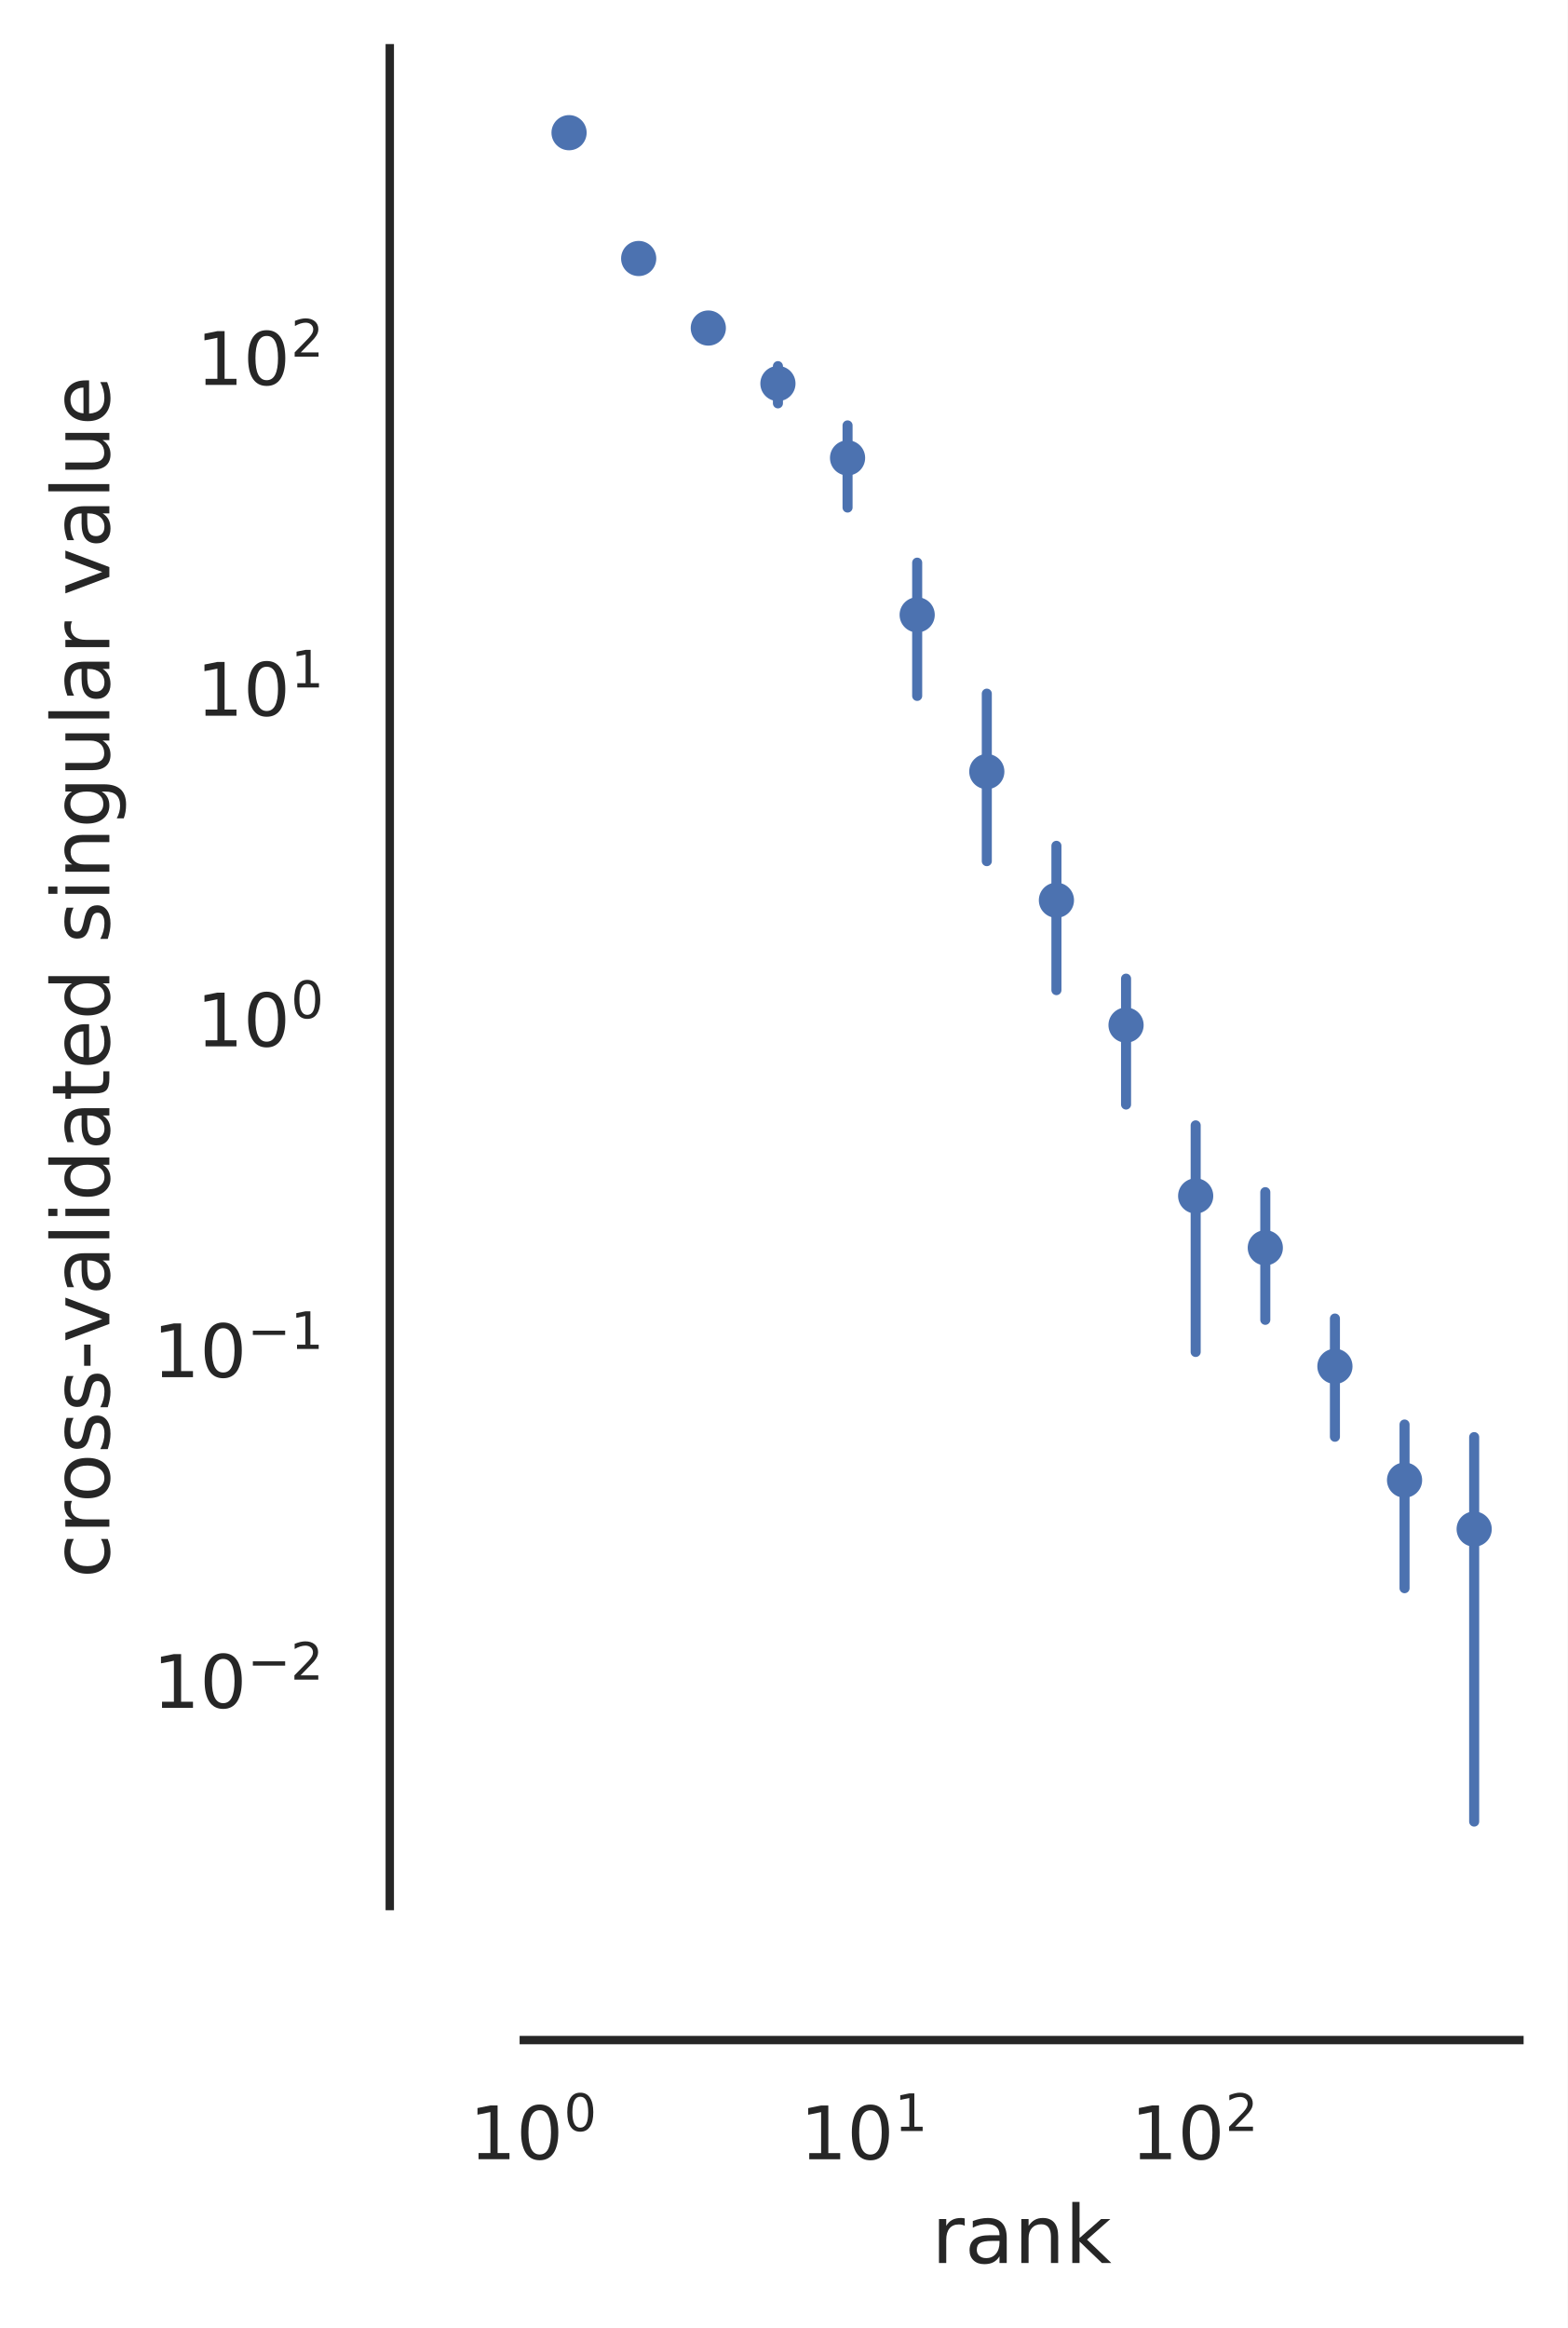
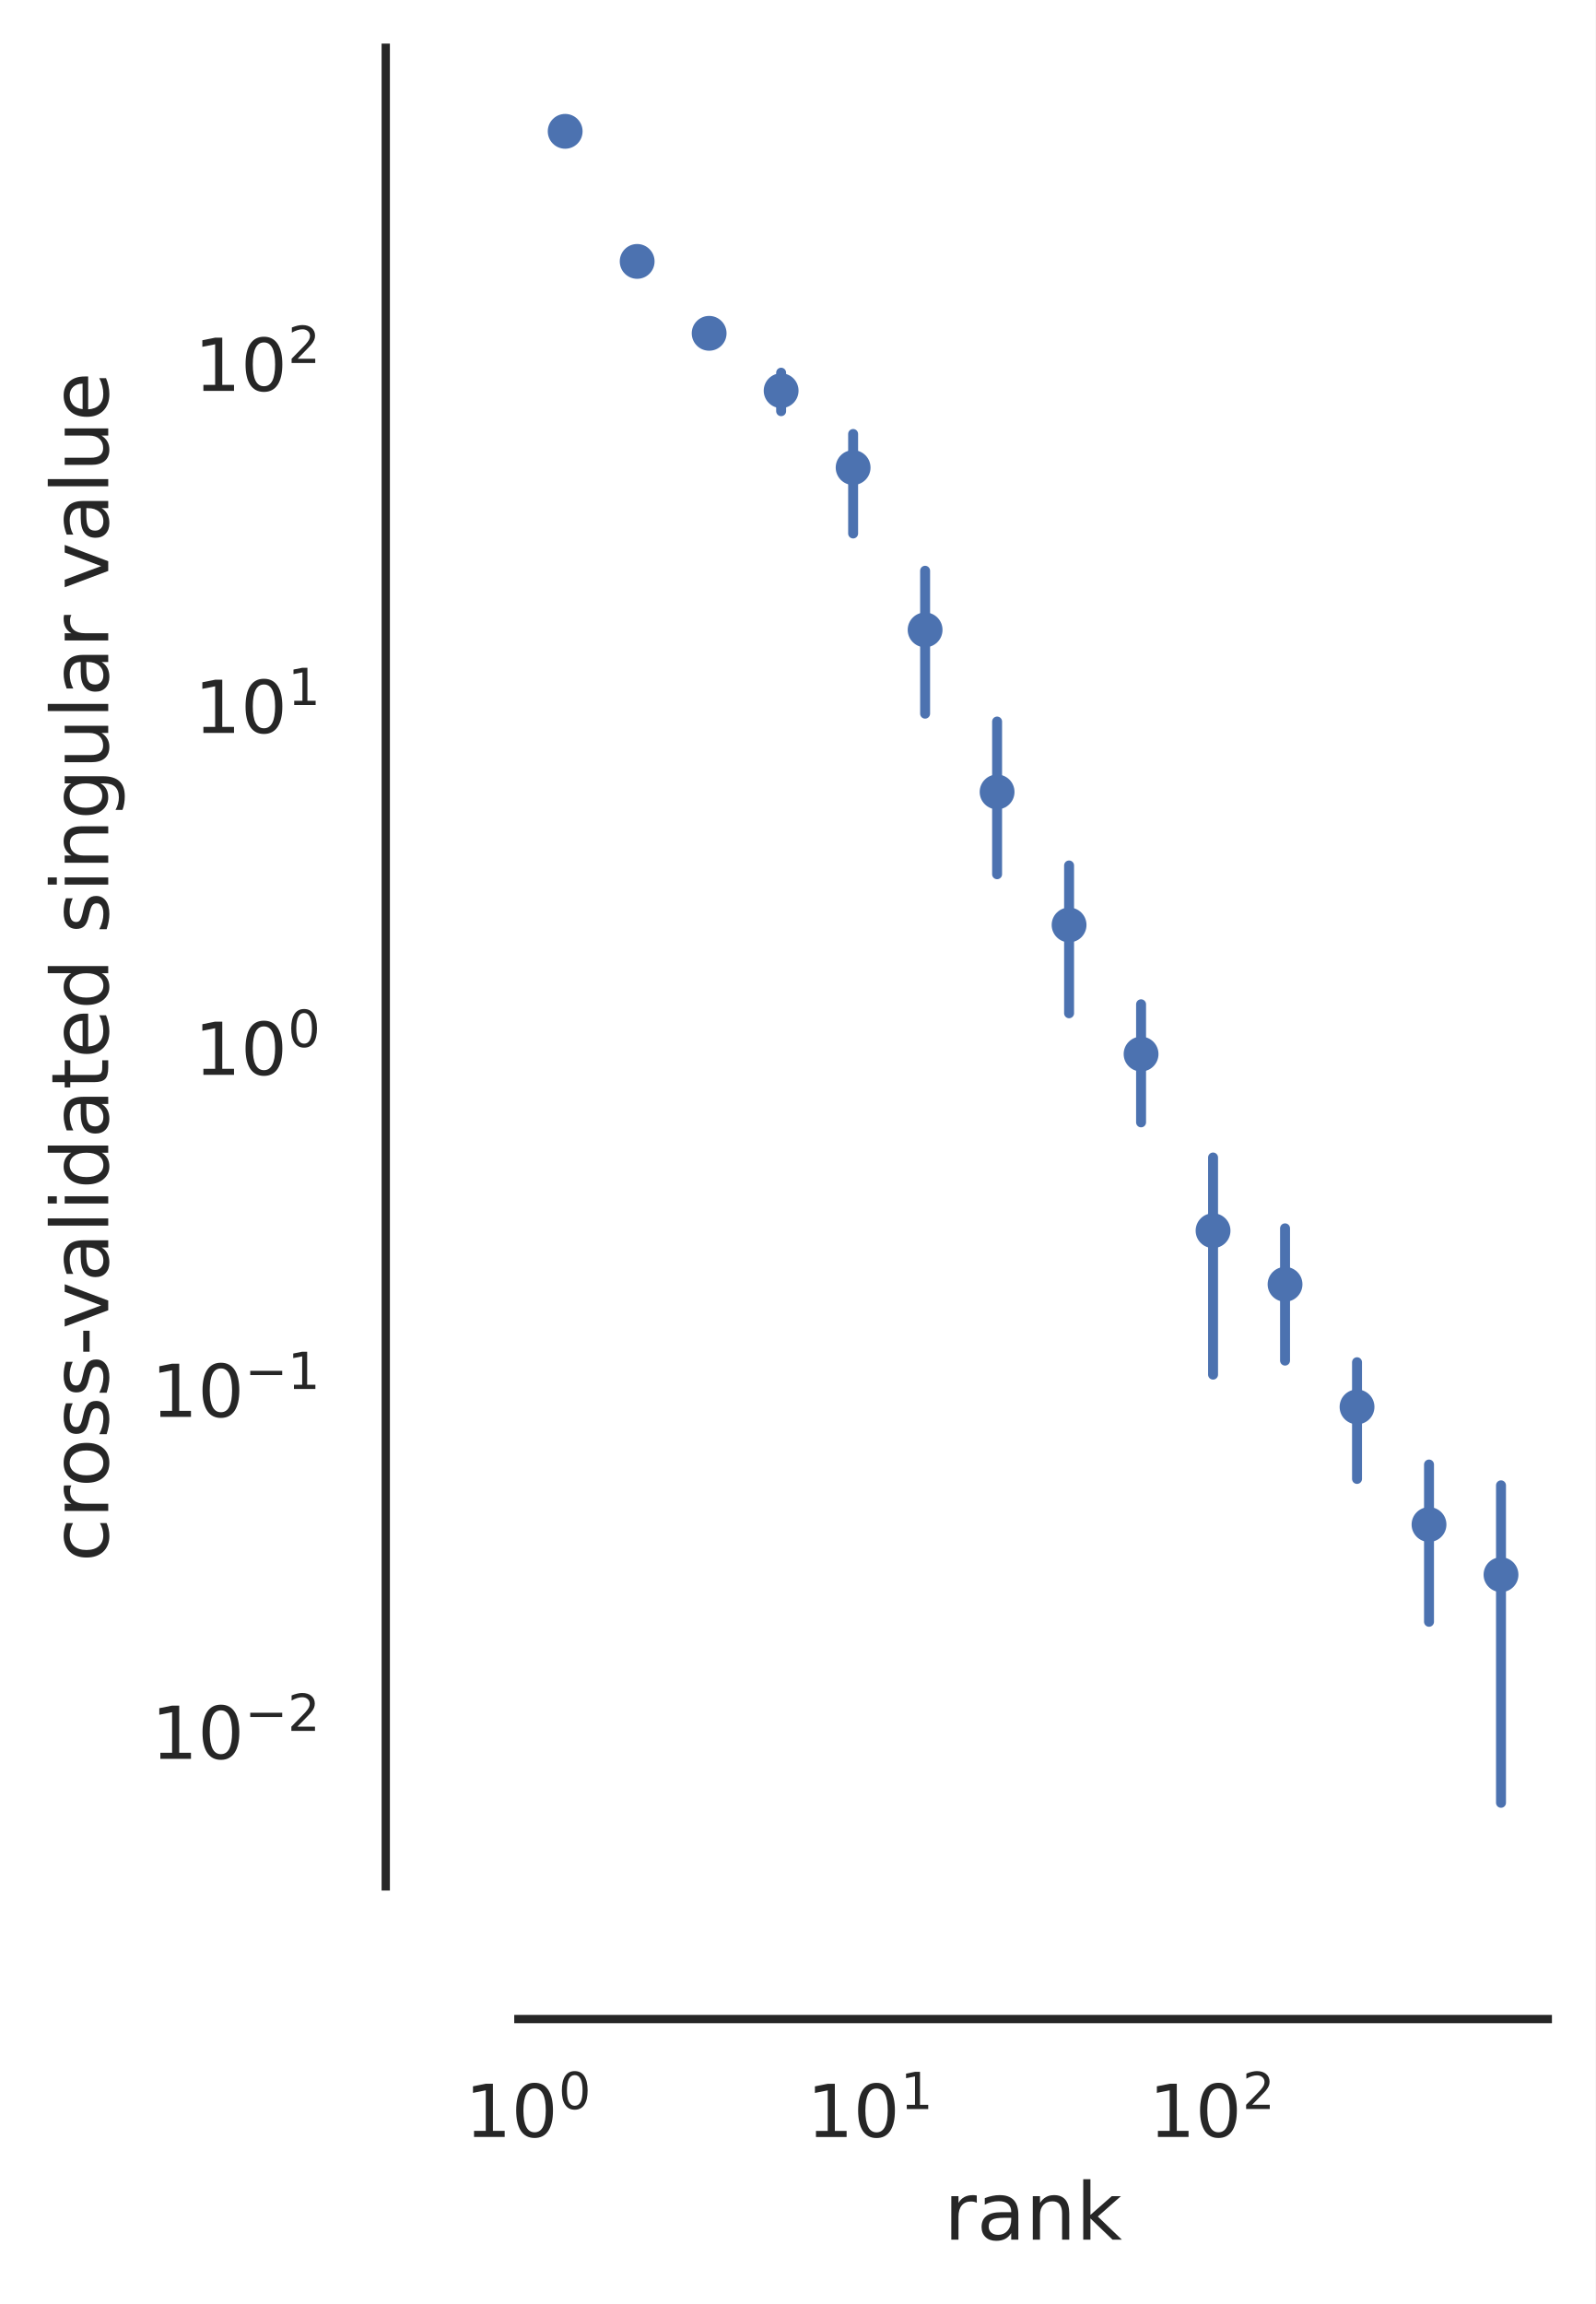
- <svg xmlns="http://www.w3.org/2000/svg" xmlns:xlink="http://www.w3.org/1999/xlink" width="233.933pt" height="347.36pt" viewBox="0 0 233.933 347.36" version="1.1">
+ <svg xmlns="http://www.w3.org/2000/svg" xmlns:xlink="http://www.w3.org/1999/xlink" width="240.582pt" height="347.36pt" viewBox="0 0 240.582 347.36" version="1.1">
  <defs>
    <style type="text/css">*{stroke-linejoin: round; stroke-linecap: butt}</style>
  </defs>
  <g id="figure_1">
    <g id="patch_1">
-       <path d="M 0 347.36  L 233.933 347.36  L 233.933 0  L 0 0  z " style="fill: #ffffff" />
+       <path d="M 0 347.36  L 240.582 347.36  L 240.582 0  L 0 0  z " style="fill: #ffffff" />
    </g>
    <g id="axes_1">
      <g id="patch_2">
-         <path d="M 78.164 284.4  L 226.733 284.4  L 226.733 7.2  L 78.164 7.2  z " style="fill: #ffffff" />
+         <path d="M 78.164 284.4  L 233.382 284.4  L 233.382 7.2  L 78.164 7.2  z " style="fill: #ffffff" />
      </g>
      <g id="matplotlib.axis_1">
        <g id="xtick_1">
          <g id="text_1">
-             <g style="fill: #262626" transform="translate(70.04217 322.2583) scale(0.11 -0.11)">
+             <g style="fill: #262626" transform="translate(70.11192 322.2583) scale(0.11 -0.11)">
              <defs>
                <path id="DejaVuSans-31" d="M 794 531  L 1825 531  L 1825 4091  L 703 3866  L 703 4441  L 1819 4666  L 2450 4666  L 2450 531  L 3481 531  L 3481 0  L 794 0  L 794 531  z " transform="scale(0.015625)" />
                <path id="DejaVuSans-30" d="M 2034 4250  Q 1547 4250 1301 3770  Q 1056 3291 1056 2328  Q 1056 1369 1301 889  Q 1547 409 2034 409  Q 2525 409 2770 889  Q 3016 1369 3016 2328  Q 3016 3291 2770 3770  Q 2525 4250 2034 4250  z M 2034 4750  Q 2819 4750 3233 4129  Q 3647 3509 3647 2328  Q 3647 1150 3233 529  Q 2819 -91 2034 -91  Q 1250 -91 836 529  Q 422 1150 422 2328  Q 422 3509 836 4129  Q 1250 4750 2034 4750  z " transform="scale(0.015625)" />
              </defs>
              <use xlink:href="#DejaVuSans-31" transform="translate(0 0.765625)" />
              <use xlink:href="#DejaVuSans-30" transform="translate(63.62305 0.765625)" />
              <use xlink:href="#DejaVuSans-30" transform="translate(128.2031 39.04688) scale(0.7)" />
            </g>
          </g>
        </g>
        <g id="xtick_2">
          <g id="text_2">
-             <g style="fill: #262626" transform="translate(119.3922 322.2583) scale(0.11 -0.11)">
+             <g style="fill: #262626" transform="translate(121.6705 322.2583) scale(0.11 -0.11)">
              <use xlink:href="#DejaVuSans-31" transform="translate(0 0.684375)" />
              <use xlink:href="#DejaVuSans-30" transform="translate(63.62305 0.684375)" />
              <use xlink:href="#DejaVuSans-31" transform="translate(128.2031 38.96563) scale(0.7)" />
            </g>
          </g>
        </g>
        <g id="xtick_3">
          <g id="text_3">
-             <g style="fill: #262626" transform="translate(168.7422 322.2583) scale(0.11 -0.11)">
+             <g style="fill: #262626" transform="translate(173.2291 322.2583) scale(0.11 -0.11)">
              <defs>
                <path id="DejaVuSans-32" d="M 1228 531  L 3431 531  L 3431 0  L 469 0  L 469 531  Q 828 903 1448 1529  Q 2069 2156 2228 2338  Q 2531 2678 2651 2914  Q 2772 3150 2772 3378  Q 2772 3750 2511 3984  Q 2250 4219 1831 4219  Q 1534 4219 1204 4116  Q 875 4013 500 3803  L 500 4441  Q 881 4594 1212 4672  Q 1544 4750 1819 4750  Q 2544 4750 2975 4387  Q 3406 4025 3406 3419  Q 3406 3131 3298 2873  Q 3191 2616 2906 2266  Q 2828 2175 2409 1742  Q 1991 1309 1228 531  z " transform="scale(0.015625)" />
              </defs>
              <use xlink:href="#DejaVuSans-31" transform="translate(0 0.765625)" />
              <use xlink:href="#DejaVuSans-30" transform="translate(63.62305 0.765625)" />
              <use xlink:href="#DejaVuSans-32" transform="translate(128.2031 39.04688) scale(0.7)" />
            </g>
          </g>
        </g>
        <g id="xtick_4" />
        <g id="xtick_5" />
        <g id="xtick_6" />
        <g id="xtick_7" />
        <g id="xtick_8" />
        <g id="xtick_9" />
        <g id="xtick_10" />
        <g id="xtick_11" />
        <g id="xtick_12" />
        <g id="xtick_13" />
        <g id="xtick_14" />
        <g id="xtick_15" />
        <g id="xtick_16" />
        <g id="xtick_17" />
        <g id="xtick_18" />
        <g id="xtick_19" />
        <g id="xtick_20" />
        <g id="xtick_21" />
        <g id="xtick_22" />
        <g id="xtick_23" />
        <g id="xtick_24" />
        <g id="xtick_25" />
        <g id="xtick_26" />
        <g id="xtick_27" />
        <g id="text_4">
-           <g style="fill: #262626" transform="translate(139.0282 337.6641) scale(0.12 -0.12)">
+           <g style="fill: #262626" transform="translate(142.3527 337.6641) scale(0.12 -0.12)">
            <defs>
              <path id="DejaVuSans-72" d="M 2631 2963  Q 2534 3019 2420 3045  Q 2306 3072 2169 3072  Q 1681 3072 1420 2755  Q 1159 2438 1159 1844  L 1159 0  L 581 0  L 581 3500  L 1159 3500  L 1159 2956  Q 1341 3275 1631 3429  Q 1922 3584 2338 3584  Q 2397 3584 2469 3576  Q 2541 3569 2628 3553  L 2631 2963  z " transform="scale(0.015625)" />
              <path id="DejaVuSans-61" d="M 2194 1759  Q 1497 1759 1228 1600  Q 959 1441 959 1056  Q 959 750 1161 570  Q 1363 391 1709 391  Q 2188 391 2477 730  Q 2766 1069 2766 1631  L 2766 1759  L 2194 1759  z M 3341 1997  L 3341 0  L 2766 0  L 2766 531  Q 2569 213 2275 61  Q 1981 -91 1556 -91  Q 1019 -91 701 211  Q 384 513 384 1019  Q 384 1609 779 1909  Q 1175 2209 1959 2209  L 2766 2209  L 2766 2266  Q 2766 2663 2505 2880  Q 2244 3097 1772 3097  Q 1472 3097 1187 3025  Q 903 2953 641 2809  L 641 3341  Q 956 3463 1253 3523  Q 1550 3584 1831 3584  Q 2591 3584 2966 3190  Q 3341 2797 3341 1997  z " transform="scale(0.015625)" />
              <path id="DejaVuSans-6e" d="M 3513 2113  L 3513 0  L 2938 0  L 2938 2094  Q 2938 2591 2744 2837  Q 2550 3084 2163 3084  Q 1697 3084 1428 2787  Q 1159 2491 1159 1978  L 1159 0  L 581 0  L 581 3500  L 1159 3500  L 1159 2956  Q 1366 3272 1645 3428  Q 1925 3584 2291 3584  Q 2894 3584 3203 3211  Q 3513 2838 3513 2113  z " transform="scale(0.015625)" />
              <path id="DejaVuSans-6b" d="M 581 4863  L 1159 4863  L 1159 1991  L 2875 3500  L 3609 3500  L 1753 1863  L 3688 0  L 2938 0  L 1159 1709  L 1159 0  L 581 0  L 581 4863  z " transform="scale(0.015625)" />
            </defs>
            <use xlink:href="#DejaVuSans-72" />
            <use xlink:href="#DejaVuSans-61" x="41.113" />
            <use xlink:href="#DejaVuSans-6e" x="102.393" />
            <use xlink:href="#DejaVuSans-6b" x="165.771" />
          </g>
        </g>
      </g>
      <g id="matplotlib.axis_2">
        <g id="ytick_1">
          <g id="text_5">
-             <g style="fill: #262626" transform="translate(22.81375 254.9153) scale(0.11 -0.11)">
+             <g style="fill: #262626" transform="translate(22.81375 265.2505) scale(0.11 -0.11)">
              <defs>
                <path id="DejaVuSans-2212" d="M 678 2272  L 4684 2272  L 4684 1741  L 678 1741  L 678 2272  z " transform="scale(0.015625)" />
              </defs>
              <use xlink:href="#DejaVuSans-31" transform="translate(0 0.765625)" />
              <use xlink:href="#DejaVuSans-30" transform="translate(63.62305 0.765625)" />
              <use xlink:href="#DejaVuSans-2212" transform="translate(128.2031 39.04688) scale(0.7)" />
              <use xlink:href="#DejaVuSans-32" transform="translate(186.8555 39.04688) scale(0.7)" />
            </g>
          </g>
        </g>
        <g id="ytick_2">
          <g id="text_6">
-             <g style="fill: #262626" transform="translate(22.81375 205.5653) scale(0.11 -0.11)">
+             <g style="fill: #262626" transform="translate(22.81375 213.6919) scale(0.11 -0.11)">
              <use xlink:href="#DejaVuSans-31" transform="translate(0 0.684375)" />
              <use xlink:href="#DejaVuSans-30" transform="translate(63.62305 0.684375)" />
              <use xlink:href="#DejaVuSans-2212" transform="translate(128.2031 38.96563) scale(0.7)" />
              <use xlink:href="#DejaVuSans-31" transform="translate(186.8555 38.96563) scale(0.7)" />
            </g>
          </g>
        </g>
        <g id="ytick_3">
          <g id="text_7">
-             <g style="fill: #262626" transform="translate(29.30375 156.2152) scale(0.11 -0.11)">
+             <g style="fill: #262626" transform="translate(29.30375 162.1333) scale(0.11 -0.11)">
              <use xlink:href="#DejaVuSans-31" transform="translate(0 0.765625)" />
              <use xlink:href="#DejaVuSans-30" transform="translate(63.62305 0.765625)" />
              <use xlink:href="#DejaVuSans-30" transform="translate(128.2031 39.04688) scale(0.7)" />
            </g>
          </g>
        </g>
        <g id="ytick_4">
          <g id="text_8">
-             <g style="fill: #262626" transform="translate(29.30375 106.8652) scale(0.11 -0.11)">
+             <g style="fill: #262626" transform="translate(29.30375 110.5747) scale(0.11 -0.11)">
              <use xlink:href="#DejaVuSans-31" transform="translate(0 0.684375)" />
              <use xlink:href="#DejaVuSans-30" transform="translate(63.62305 0.684375)" />
              <use xlink:href="#DejaVuSans-31" transform="translate(128.2031 38.96563) scale(0.7)" />
            </g>
          </g>
        </g>
        <g id="ytick_5">
          <g id="text_9">
-             <g style="fill: #262626" transform="translate(29.30375 57.51519) scale(0.11 -0.11)">
+             <g style="fill: #262626" transform="translate(29.30375 59.01604) scale(0.11 -0.11)">
              <use xlink:href="#DejaVuSans-31" transform="translate(0 0.765625)" />
              <use xlink:href="#DejaVuSans-30" transform="translate(63.62305 0.765625)" />
              <use xlink:href="#DejaVuSans-32" transform="translate(128.2031 39.04688) scale(0.7)" />
            </g>
          </g>
        </g>
        <g id="ytick_6" />
        <g id="ytick_7" />
        <g id="ytick_8" />
        <g id="ytick_9" />
        <g id="ytick_10" />
        <g id="ytick_11" />
        <g id="ytick_12" />
        <g id="ytick_13" />
        <g id="ytick_14" />
        <g id="ytick_15" />
        <g id="ytick_16" />
        <g id="ytick_17" />
        <g id="ytick_18" />
        <g id="ytick_19" />
        <g id="ytick_20" />
        <g id="ytick_21" />
        <g id="ytick_22" />
        <g id="ytick_23" />
        <g id="ytick_24" />
        <g id="ytick_25" />
        <g id="ytick_26" />
        <g id="ytick_27" />
        <g id="ytick_28" />
        <g id="ytick_29" />
        <g id="ytick_30" />
        <g id="ytick_31" />
        <g id="ytick_32" />
        <g id="ytick_33" />
        <g id="ytick_34" />
        <g id="ytick_35" />
        <g id="ytick_36" />
        <g id="ytick_37" />
        <g id="ytick_38" />
        <g id="ytick_39" />
        <g id="ytick_40" />
        <g id="ytick_41" />
        <g id="ytick_42" />
        <g id="ytick_43" />
        <g id="ytick_44" />
        <g id="ytick_45" />
        <g id="ytick_46" />
        <g id="ytick_47" />
        <g id="ytick_48" />
        <g id="ytick_49" />
        <g id="ytick_50" />
-         <g id="ytick_51" />
        <g id="text_10">
          <g style="fill: #262626" transform="translate(16.31812 235.4812) rotate(-90) scale(0.12 -0.12)">
            <defs>
              <path id="DejaVuSans-63" d="M 3122 3366  L 3122 2828  Q 2878 2963 2633 3030  Q 2388 3097 2138 3097  Q 1578 3097 1268 2742  Q 959 2388 959 1747  Q 959 1106 1268 751  Q 1578 397 2138 397  Q 2388 397 2633 464  Q 2878 531 3122 666  L 3122 134  Q 2881 22 2623 -34  Q 2366 -91 2075 -91  Q 1284 -91 818 406  Q 353 903 353 1747  Q 353 2603 823 3093  Q 1294 3584 2113 3584  Q 2378 3584 2631 3529  Q 2884 3475 3122 3366  z " transform="scale(0.015625)" />
              <path id="DejaVuSans-6f" d="M 1959 3097  Q 1497 3097 1228 2736  Q 959 2375 959 1747  Q 959 1119 1226 758  Q 1494 397 1959 397  Q 2419 397 2687 759  Q 2956 1122 2956 1747  Q 2956 2369 2687 2733  Q 2419 3097 1959 3097  z M 1959 3584  Q 2709 3584 3137 3096  Q 3566 2609 3566 1747  Q 3566 888 3137 398  Q 2709 -91 1959 -91  Q 1206 -91 779 398  Q 353 888 353 1747  Q 353 2609 779 3096  Q 1206 3584 1959 3584  z " transform="scale(0.015625)" />
              <path id="DejaVuSans-73" d="M 2834 3397  L 2834 2853  Q 2591 2978 2328 3040  Q 2066 3103 1784 3103  Q 1356 3103 1142 2972  Q 928 2841 928 2578  Q 928 2378 1081 2264  Q 1234 2150 1697 2047  L 1894 2003  Q 2506 1872 2764 1633  Q 3022 1394 3022 966  Q 3022 478 2636 193  Q 2250 -91 1575 -91  Q 1294 -91 989 -36  Q 684 19 347 128  L 347 722  Q 666 556 975 473  Q 1284 391 1588 391  Q 1994 391 2212 530  Q 2431 669 2431 922  Q 2431 1156 2273 1281  Q 2116 1406 1581 1522  L 1381 1569  Q 847 1681 609 1914  Q 372 2147 372 2553  Q 372 3047 722 3315  Q 1072 3584 1716 3584  Q 2034 3584 2315 3537  Q 2597 3491 2834 3397  z " transform="scale(0.015625)" />
              <path id="DejaVuSans-2d" d="M 313 2009  L 1997 2009  L 1997 1497  L 313 1497  L 313 2009  z " transform="scale(0.015625)" />
              <path id="DejaVuSans-76" d="M 191 3500  L 800 3500  L 1894 563  L 2988 3500  L 3597 3500  L 2284 0  L 1503 0  L 191 3500  z " transform="scale(0.015625)" />
              <path id="DejaVuSans-6c" d="M 603 4863  L 1178 4863  L 1178 0  L 603 0  L 603 4863  z " transform="scale(0.015625)" />
              <path id="DejaVuSans-69" d="M 603 3500  L 1178 3500  L 1178 0  L 603 0  L 603 3500  z M 603 4863  L 1178 4863  L 1178 4134  L 603 4134  L 603 4863  z " transform="scale(0.015625)" />
              <path id="DejaVuSans-64" d="M 2906 2969  L 2906 4863  L 3481 4863  L 3481 0  L 2906 0  L 2906 525  Q 2725 213 2448 61  Q 2172 -91 1784 -91  Q 1150 -91 751 415  Q 353 922 353 1747  Q 353 2572 751 3078  Q 1150 3584 1784 3584  Q 2172 3584 2448 3432  Q 2725 3281 2906 2969  z M 947 1747  Q 947 1113 1208 752  Q 1469 391 1925 391  Q 2381 391 2643 752  Q 2906 1113 2906 1747  Q 2906 2381 2643 2742  Q 2381 3103 1925 3103  Q 1469 3103 1208 2742  Q 947 2381 947 1747  z " transform="scale(0.015625)" />
              <path id="DejaVuSans-74" d="M 1172 4494  L 1172 3500  L 2356 3500  L 2356 3053  L 1172 3053  L 1172 1153  Q 1172 725 1289 603  Q 1406 481 1766 481  L 2356 481  L 2356 0  L 1766 0  Q 1100 0 847 248  Q 594 497 594 1153  L 594 3053  L 172 3053  L 172 3500  L 594 3500  L 594 4494  L 1172 4494  z " transform="scale(0.015625)" />
              <path id="DejaVuSans-65" d="M 3597 1894  L 3597 1613  L 953 1613  Q 991 1019 1311 708  Q 1631 397 2203 397  Q 2534 397 2845 478  Q 3156 559 3463 722  L 3463 178  Q 3153 47 2828 -22  Q 2503 -91 2169 -91  Q 1331 -91 842 396  Q 353 884 353 1716  Q 353 2575 817 3079  Q 1281 3584 2069 3584  Q 2775 3584 3186 3129  Q 3597 2675 3597 1894  z M 3022 2063  Q 3016 2534 2758 2815  Q 2500 3097 2075 3097  Q 1594 3097 1305 2825  Q 1016 2553 972 2059  L 3022 2063  z " transform="scale(0.015625)" />
              <path id="DejaVuSans-20" transform="scale(0.015625)" />
              <path id="DejaVuSans-67" d="M 2906 1791  Q 2906 2416 2648 2759  Q 2391 3103 1925 3103  Q 1463 3103 1205 2759  Q 947 2416 947 1791  Q 947 1169 1205 825  Q 1463 481 1925 481  Q 2391 481 2648 825  Q 2906 1169 2906 1791  z M 3481 434  Q 3481 -459 3084 -895  Q 2688 -1331 1869 -1331  Q 1566 -1331 1297 -1286  Q 1028 -1241 775 -1147  L 775 -588  Q 1028 -725 1275 -790  Q 1522 -856 1778 -856  Q 2344 -856 2625 -561  Q 2906 -266 2906 331  L 2906 616  Q 2728 306 2450 153  Q 2172 0 1784 0  Q 1141 0 747 490  Q 353 981 353 1791  Q 353 2603 747 3093  Q 1141 3584 1784 3584  Q 2172 3584 2450 3431  Q 2728 3278 2906 2969  L 2906 3500  L 3481 3500  L 3481 434  z " transform="scale(0.015625)" />
              <path id="DejaVuSans-75" d="M 544 1381  L 544 3500  L 1119 3500  L 1119 1403  Q 1119 906 1312 657  Q 1506 409 1894 409  Q 2359 409 2629 706  Q 2900 1003 2900 1516  L 2900 3500  L 3475 3500  L 3475 0  L 2900 0  L 2900 538  Q 2691 219 2414 64  Q 2138 -91 1772 -91  Q 1169 -91 856 284  Q 544 659 544 1381  z M 1991 3584  L 1991 3584  z " transform="scale(0.015625)" />
            </defs>
            <use xlink:href="#DejaVuSans-63" />
            <use xlink:href="#DejaVuSans-72" x="54.98" />
            <use xlink:href="#DejaVuSans-6f" x="93.844" />
            <use xlink:href="#DejaVuSans-73" x="155.025" />
            <use xlink:href="#DejaVuSans-73" x="207.125" />
            <use xlink:href="#DejaVuSans-2d" x="259.225" />
            <use xlink:href="#DejaVuSans-76" x="292.684" />
            <use xlink:href="#DejaVuSans-61" x="351.863" />
            <use xlink:href="#DejaVuSans-6c" x="413.143" />
            <use xlink:href="#DejaVuSans-69" x="440.926" />
            <use xlink:href="#DejaVuSans-64" x="468.709" />
            <use xlink:href="#DejaVuSans-61" x="532.186" />
            <use xlink:href="#DejaVuSans-74" x="593.465" />
            <use xlink:href="#DejaVuSans-65" x="632.674" />
            <use xlink:href="#DejaVuSans-64" x="694.197" />
            <use xlink:href="#DejaVuSans-20" x="757.674" />
            <use xlink:href="#DejaVuSans-73" x="789.461" />
            <use xlink:href="#DejaVuSans-69" x="841.561" />
            <use xlink:href="#DejaVuSans-6e" x="869.344" />
            <use xlink:href="#DejaVuSans-67" x="932.723" />
            <use xlink:href="#DejaVuSans-75" x="996.199" />
            <use xlink:href="#DejaVuSans-6c" x="1059.578" />
            <use xlink:href="#DejaVuSans-61" x="1087.361" />
            <use xlink:href="#DejaVuSans-72" x="1148.641" />
            <use xlink:href="#DejaVuSans-20" x="1189.754" />
            <use xlink:href="#DejaVuSans-76" x="1221.541" />
            <use xlink:href="#DejaVuSans-61" x="1280.721" />
            <use xlink:href="#DejaVuSans-6c" x="1342" />
            <use xlink:href="#DejaVuSans-75" x="1369.783" />
            <use xlink:href="#DejaVuSans-65" x="1433.162" />
          </g>
        </g>
      </g>
      <g id="line2d_1">
        <defs>
-           <path id="m001b1f9101" d="M 0 3  C 0.796 3 1.559 2.684 2.121 2.121  C 2.684 1.559 3 0.796 3 0  C 3 -0.796 2.684 -1.559 2.121 -2.121  C 1.559 -2.684 0.796 -3 0 -3  C -0.796 -3 -1.559 -2.684 -2.121 -2.121  C -2.684 -1.559 -3 -0.796 -3 0  C -3 0.796 -2.684 1.559 -2.121 2.121  C -1.559 2.684 -0.796 3 0 3  z " style="stroke: #ffffff; stroke-width: 0.75" />
+           <path id="m0061586eff" d="M 0 3  C 0.796 3 1.559 2.684 2.121 2.121  C 2.684 1.559 3 0.796 3 0  C 3 -0.796 2.684 -1.559 2.121 -2.121  C 1.559 -2.684 0.796 -3 0 -3  C -0.796 -3 -1.559 -2.684 -2.121 -2.121  C -2.684 -1.559 -3 -0.796 -3 0  C -3 0.796 -2.684 1.559 -2.121 2.121  C -1.559 2.684 -0.796 3 0 3  z " style="stroke: #ffffff; stroke-width: 0.75" />
        </defs>
-         <g clip-path="url(#pa6b6efde3c)">
-           <use xlink:href="#m001b1f9101" x="84.917" y="19.8" style="fill: #4c72b0; stroke: #ffffff; stroke-width: 0.75" />
-           <use xlink:href="#m001b1f9101" x="95.306" y="38.572" style="fill: #4c72b0; stroke: #ffffff; stroke-width: 0.75" />
-           <use xlink:href="#m001b1f9101" x="105.696" y="48.948" style="fill: #4c72b0; stroke: #ffffff; stroke-width: 0.75" />
-           <use xlink:href="#m001b1f9101" x="116.085" y="57.228" style="fill: #4c72b0; stroke: #ffffff; stroke-width: 0.75" />
-           <use xlink:href="#m001b1f9101" x="126.475" y="68.323" style="fill: #4c72b0; stroke: #ffffff; stroke-width: 0.75" />
-           <use xlink:href="#m001b1f9101" x="136.864" y="91.741" style="fill: #4c72b0; stroke: #ffffff; stroke-width: 0.75" />
-           <use xlink:href="#m001b1f9101" x="147.254" y="115.128" style="fill: #4c72b0; stroke: #ffffff; stroke-width: 0.75" />
-           <use xlink:href="#m001b1f9101" x="157.643" y="134.324" style="fill: #4c72b0; stroke: #ffffff; stroke-width: 0.75" />
-           <use xlink:href="#m001b1f9101" x="168.033" y="152.955" style="fill: #4c72b0; stroke: #ffffff; stroke-width: 0.75" />
-           <use xlink:href="#m001b1f9101" x="178.422" y="178.444" style="fill: #4c72b0; stroke: #ffffff; stroke-width: 0.75" />
-           <use xlink:href="#m001b1f9101" x="188.812" y="186.182" style="fill: #4c72b0; stroke: #ffffff; stroke-width: 0.75" />
-           <use xlink:href="#m001b1f9101" x="199.201" y="203.872" style="fill: #4c72b0; stroke: #ffffff; stroke-width: 0.75" />
-           <use xlink:href="#m001b1f9101" x="209.591" y="220.847" style="fill: #4c72b0; stroke: #ffffff; stroke-width: 0.75" />
-           <use xlink:href="#m001b1f9101" x="219.98" y="228.154" style="fill: #4c72b0; stroke: #ffffff; stroke-width: 0.75" />
+         <g clip-path="url(#pbfb7785eed)">
+           <use xlink:href="#m0061586eff" x="85.219" y="19.8" style="fill: #4c72b0; stroke: #ffffff; stroke-width: 0.75" />
+           <use xlink:href="#m0061586eff" x="96.074" y="39.412" style="fill: #4c72b0; stroke: #ffffff; stroke-width: 0.75" />
+           <use xlink:href="#m0061586eff" x="106.928" y="50.253" style="fill: #4c72b0; stroke: #ffffff; stroke-width: 0.75" />
+           <use xlink:href="#m0061586eff" x="117.782" y="58.903" style="fill: #4c72b0; stroke: #ffffff; stroke-width: 0.75" />
+           <use xlink:href="#m0061586eff" x="128.637" y="70.495" style="fill: #4c72b0; stroke: #ffffff; stroke-width: 0.75" />
+           <use xlink:href="#m0061586eff" x="139.491" y="94.961" style="fill: #4c72b0; stroke: #ffffff; stroke-width: 0.75" />
+           <use xlink:href="#m0061586eff" x="150.346" y="119.395" style="fill: #4c72b0; stroke: #ffffff; stroke-width: 0.75" />
+           <use xlink:href="#m0061586eff" x="161.2" y="139.449" style="fill: #4c72b0; stroke: #ffffff; stroke-width: 0.75" />
+           <use xlink:href="#m0061586eff" x="172.055" y="158.914" style="fill: #4c72b0; stroke: #ffffff; stroke-width: 0.75" />
+           <use xlink:href="#m0061586eff" x="182.909" y="185.543" style="fill: #4c72b0; stroke: #ffffff; stroke-width: 0.75" />
+           <use xlink:href="#m0061586eff" x="193.764" y="193.628" style="fill: #4c72b0; stroke: #ffffff; stroke-width: 0.75" />
+           <use xlink:href="#m0061586eff" x="204.618" y="212.11" style="fill: #4c72b0; stroke: #ffffff; stroke-width: 0.75" />
+           <use xlink:href="#m0061586eff" x="215.472" y="229.845" style="fill: #4c72b0; stroke: #ffffff; stroke-width: 0.75" />
+           <use xlink:href="#m0061586eff" x="226.327" y="237.406" style="fill: #4c72b0; stroke: #ffffff; stroke-width: 0.75" />
        </g>
      </g>
      <g id="LineCollection_1">
-         <path clip-path="url(#pa6b6efde3c)" style="fill: none; stroke: #4c72b0; stroke-width: 1.5; stroke-linecap: round" />
-         <path clip-path="url(#pa6b6efde3c)" style="fill: none; stroke: #4c72b0; stroke-width: 1.5; stroke-linecap: round" />
-         <path d="M 105.696 48.996  L 105.696 48.901  " clip-path="url(#pa6b6efde3c)" style="fill: none; stroke: #4c72b0; stroke-width: 1.5; stroke-linecap: round" />
-         <path d="M 116.085 60.185  L 116.085 54.63  " clip-path="url(#pa6b6efde3c)" style="fill: none; stroke: #4c72b0; stroke-width: 1.5; stroke-linecap: round" />
-         <path d="M 126.475 75.731  L 126.475 63.473  " clip-path="url(#pa6b6efde3c)" style="fill: none; stroke: #4c72b0; stroke-width: 1.5; stroke-linecap: round" />
-         <path d="M 136.864 103.836  L 136.864 83.954  " clip-path="url(#pa6b6efde3c)" style="fill: none; stroke: #4c72b0; stroke-width: 1.5; stroke-linecap: round" />
-         <path d="M 147.254 128.492  L 147.254 103.501  " clip-path="url(#pa6b6efde3c)" style="fill: none; stroke: #4c72b0; stroke-width: 1.5; stroke-linecap: round" />
-         <path d="M 157.643 147.736  L 157.643 126.205  " clip-path="url(#pa6b6efde3c)" style="fill: none; stroke: #4c72b0; stroke-width: 1.5; stroke-linecap: round" />
-         <path d="M 168.033 164.805  L 168.033 146.023  " clip-path="url(#pa6b6efde3c)" style="fill: none; stroke: #4c72b0; stroke-width: 1.5; stroke-linecap: round" />
-         <path d="M 178.422 201.726  L 178.422 167.915  " clip-path="url(#pa6b6efde3c)" style="fill: none; stroke: #4c72b0; stroke-width: 1.5; stroke-linecap: round" />
-         <path d="M 188.812 196.93  L 188.812 177.881  " clip-path="url(#pa6b6efde3c)" style="fill: none; stroke: #4c72b0; stroke-width: 1.5; stroke-linecap: round" />
-         <path d="M 199.201 214.379  L 199.201 196.738  " clip-path="url(#pa6b6efde3c)" style="fill: none; stroke: #4c72b0; stroke-width: 1.5; stroke-linecap: round" />
-         <path d="M 209.591 236.975  L 209.591 212.552  " clip-path="url(#pa6b6efde3c)" style="fill: none; stroke: #4c72b0; stroke-width: 1.5; stroke-linecap: round" />
-         <path d="M 219.98 271.8  L 219.98 214.429  " clip-path="url(#pa6b6efde3c)" style="fill: none; stroke: #4c72b0; stroke-width: 1.5; stroke-linecap: round" />
+         <path clip-path="url(#pbfb7785eed)" style="fill: none; stroke: #4c72b0; stroke-width: 1.5; stroke-linecap: round" />
+         <path clip-path="url(#pbfb7785eed)" style="fill: none; stroke: #4c72b0; stroke-width: 1.5; stroke-linecap: round" />
+         <path d="M 106.928 50.302  L 106.928 50.204  " clip-path="url(#pbfb7785eed)" style="fill: none; stroke: #4c72b0; stroke-width: 1.5; stroke-linecap: round" />
+         <path d="M 117.782 61.992  L 117.782 56.189  " clip-path="url(#pbfb7785eed)" style="fill: none; stroke: #4c72b0; stroke-width: 1.5; stroke-linecap: round" />
+         <path d="M 128.637 80.432  L 128.637 65.427  " clip-path="url(#pbfb7785eed)" style="fill: none; stroke: #4c72b0; stroke-width: 1.5; stroke-linecap: round" />
+         <path d="M 139.491 107.596  L 139.491 86.049  " clip-path="url(#pbfb7785eed)" style="fill: none; stroke: #4c72b0; stroke-width: 1.5; stroke-linecap: round" />
+         <path d="M 150.346 131.805  L 150.346 108.781  " clip-path="url(#pbfb7785eed)" style="fill: none; stroke: #4c72b0; stroke-width: 1.5; stroke-linecap: round" />
+         <path d="M 161.2 152.765  L 161.2 130.481  " clip-path="url(#pbfb7785eed)" style="fill: none; stroke: #4c72b0; stroke-width: 1.5; stroke-linecap: round" />
+         <path d="M 172.055 169.212  L 172.055 151.41  " clip-path="url(#pbfb7785eed)" style="fill: none; stroke: #4c72b0; stroke-width: 1.5; stroke-linecap: round" />
+         <path d="M 182.909 207.245  L 182.909 174.508  " clip-path="url(#pbfb7785eed)" style="fill: none; stroke: #4c72b0; stroke-width: 1.5; stroke-linecap: round" />
+         <path d="M 193.764 205.131  L 193.764 185.188  " clip-path="url(#pbfb7785eed)" style="fill: none; stroke: #4c72b0; stroke-width: 1.5; stroke-linecap: round" />
+         <path d="M 204.618 222.969  L 204.618 205.375  " clip-path="url(#pbfb7785eed)" style="fill: none; stroke: #4c72b0; stroke-width: 1.5; stroke-linecap: round" />
+         <path d="M 215.472 244.507  L 215.472 220.796  " clip-path="url(#pbfb7785eed)" style="fill: none; stroke: #4c72b0; stroke-width: 1.5; stroke-linecap: round" />
+         <path d="M 226.327 271.8  L 226.327 223.933  " clip-path="url(#pbfb7785eed)" style="fill: none; stroke: #4c72b0; stroke-width: 1.5; stroke-linecap: round" />
      </g>
      <g id="line2d_2" />
      <g id="patch_3">
        <path d="M 58.164 284.4  L 58.164 7.2  " style="fill: none; stroke: #262626; stroke-width: 1.25; stroke-linejoin: miter; stroke-linecap: square" />
      </g>
      <g id="patch_4">
-         <path d="M 78.164 304.4  L 226.733 304.4  " style="fill: none; stroke: #262626; stroke-width: 1.25; stroke-linejoin: miter; stroke-linecap: square" />
+         <path d="M 78.164 304.4  L 233.382 304.4  " style="fill: none; stroke: #262626; stroke-width: 1.25; stroke-linejoin: miter; stroke-linecap: square" />
      </g>
    </g>
  </g>
  <defs>
-     <clipPath id="pa6b6efde3c">
-       <rect x="78.164" y="7.2" width="148.57" height="277.2" />
+     <clipPath id="pbfb7785eed">
+       <rect x="78.164" y="7.2" width="155.219" height="277.2" />
    </clipPath>
  </defs>
</svg>
